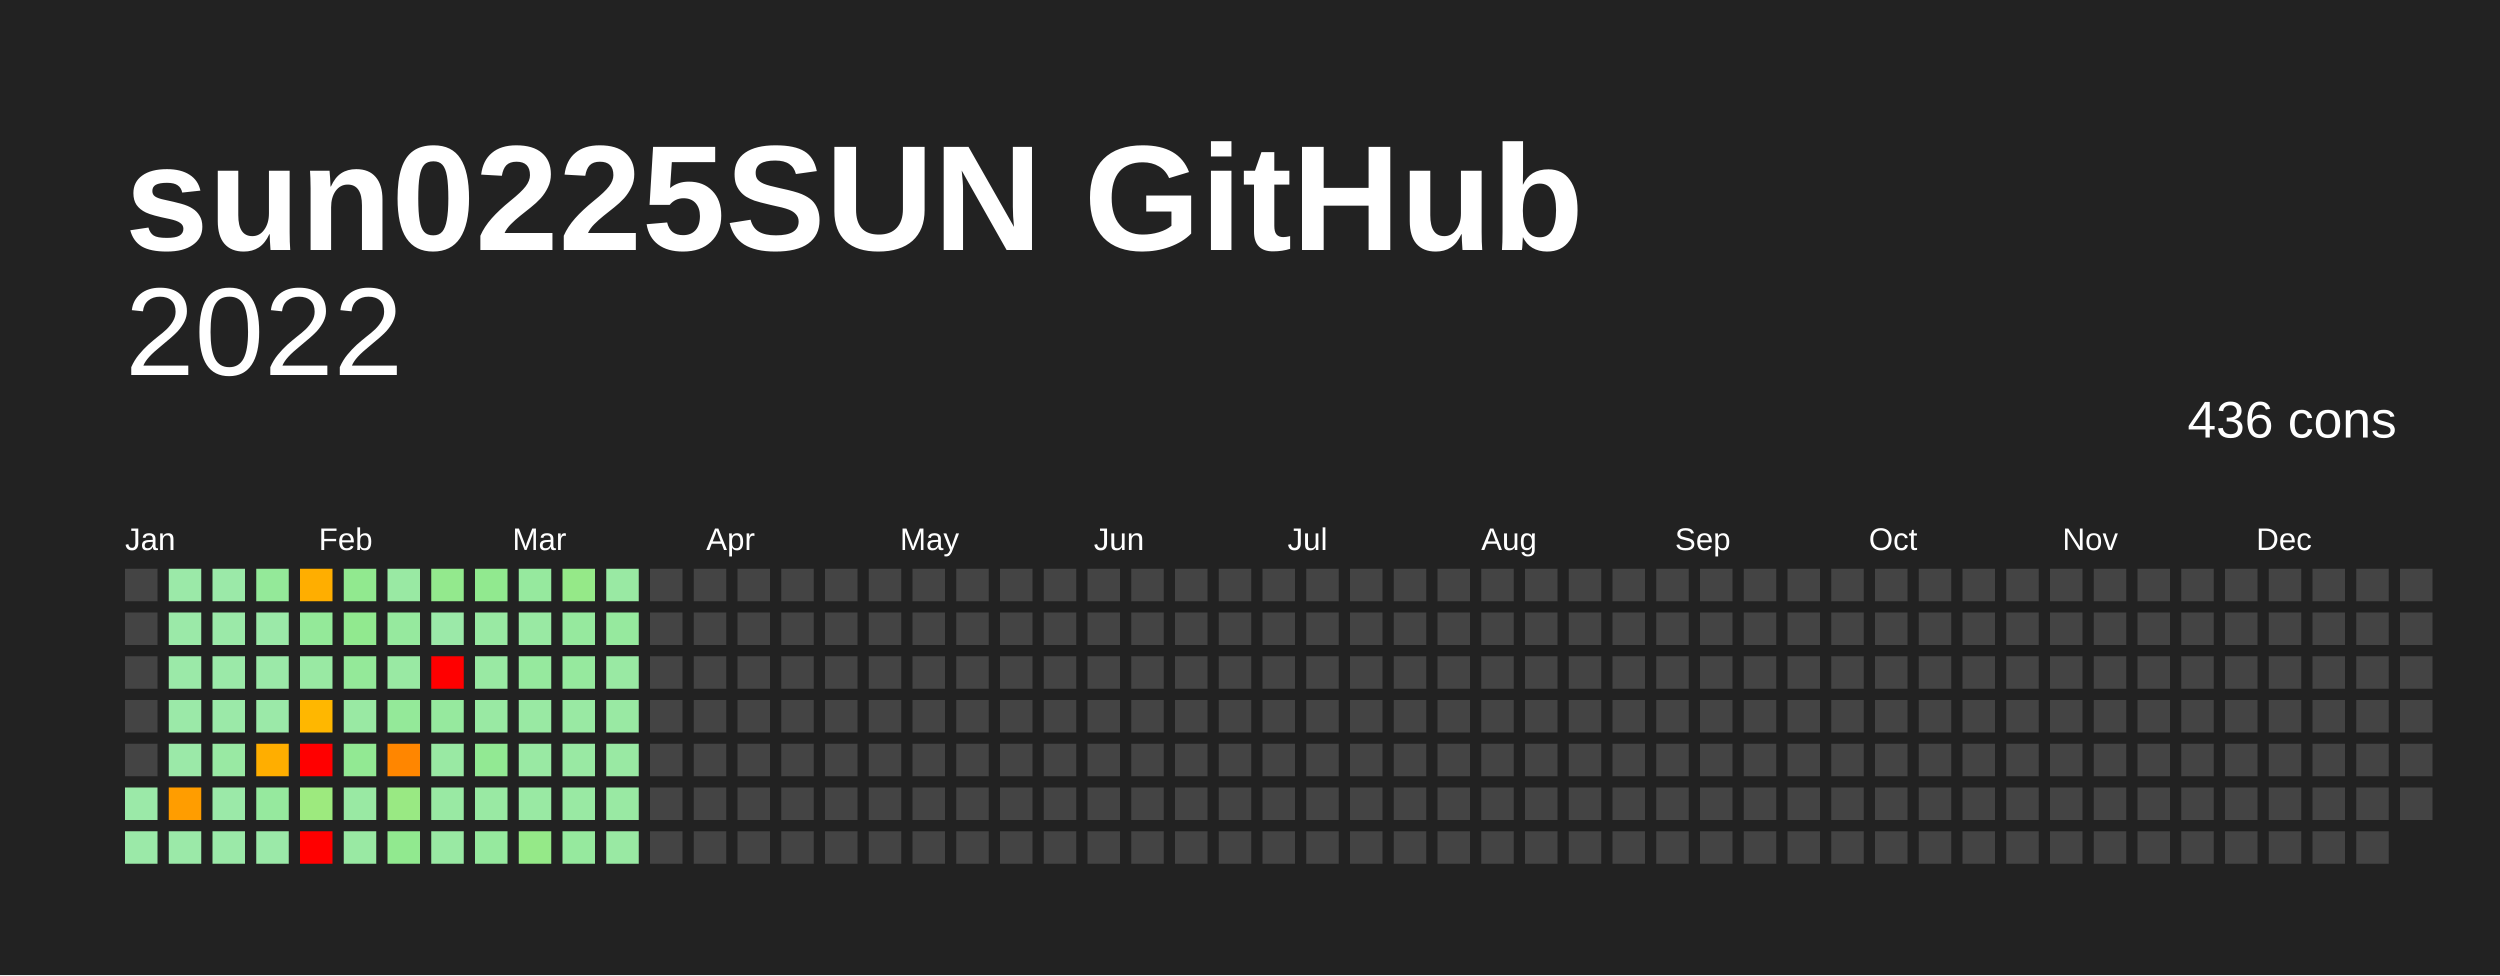
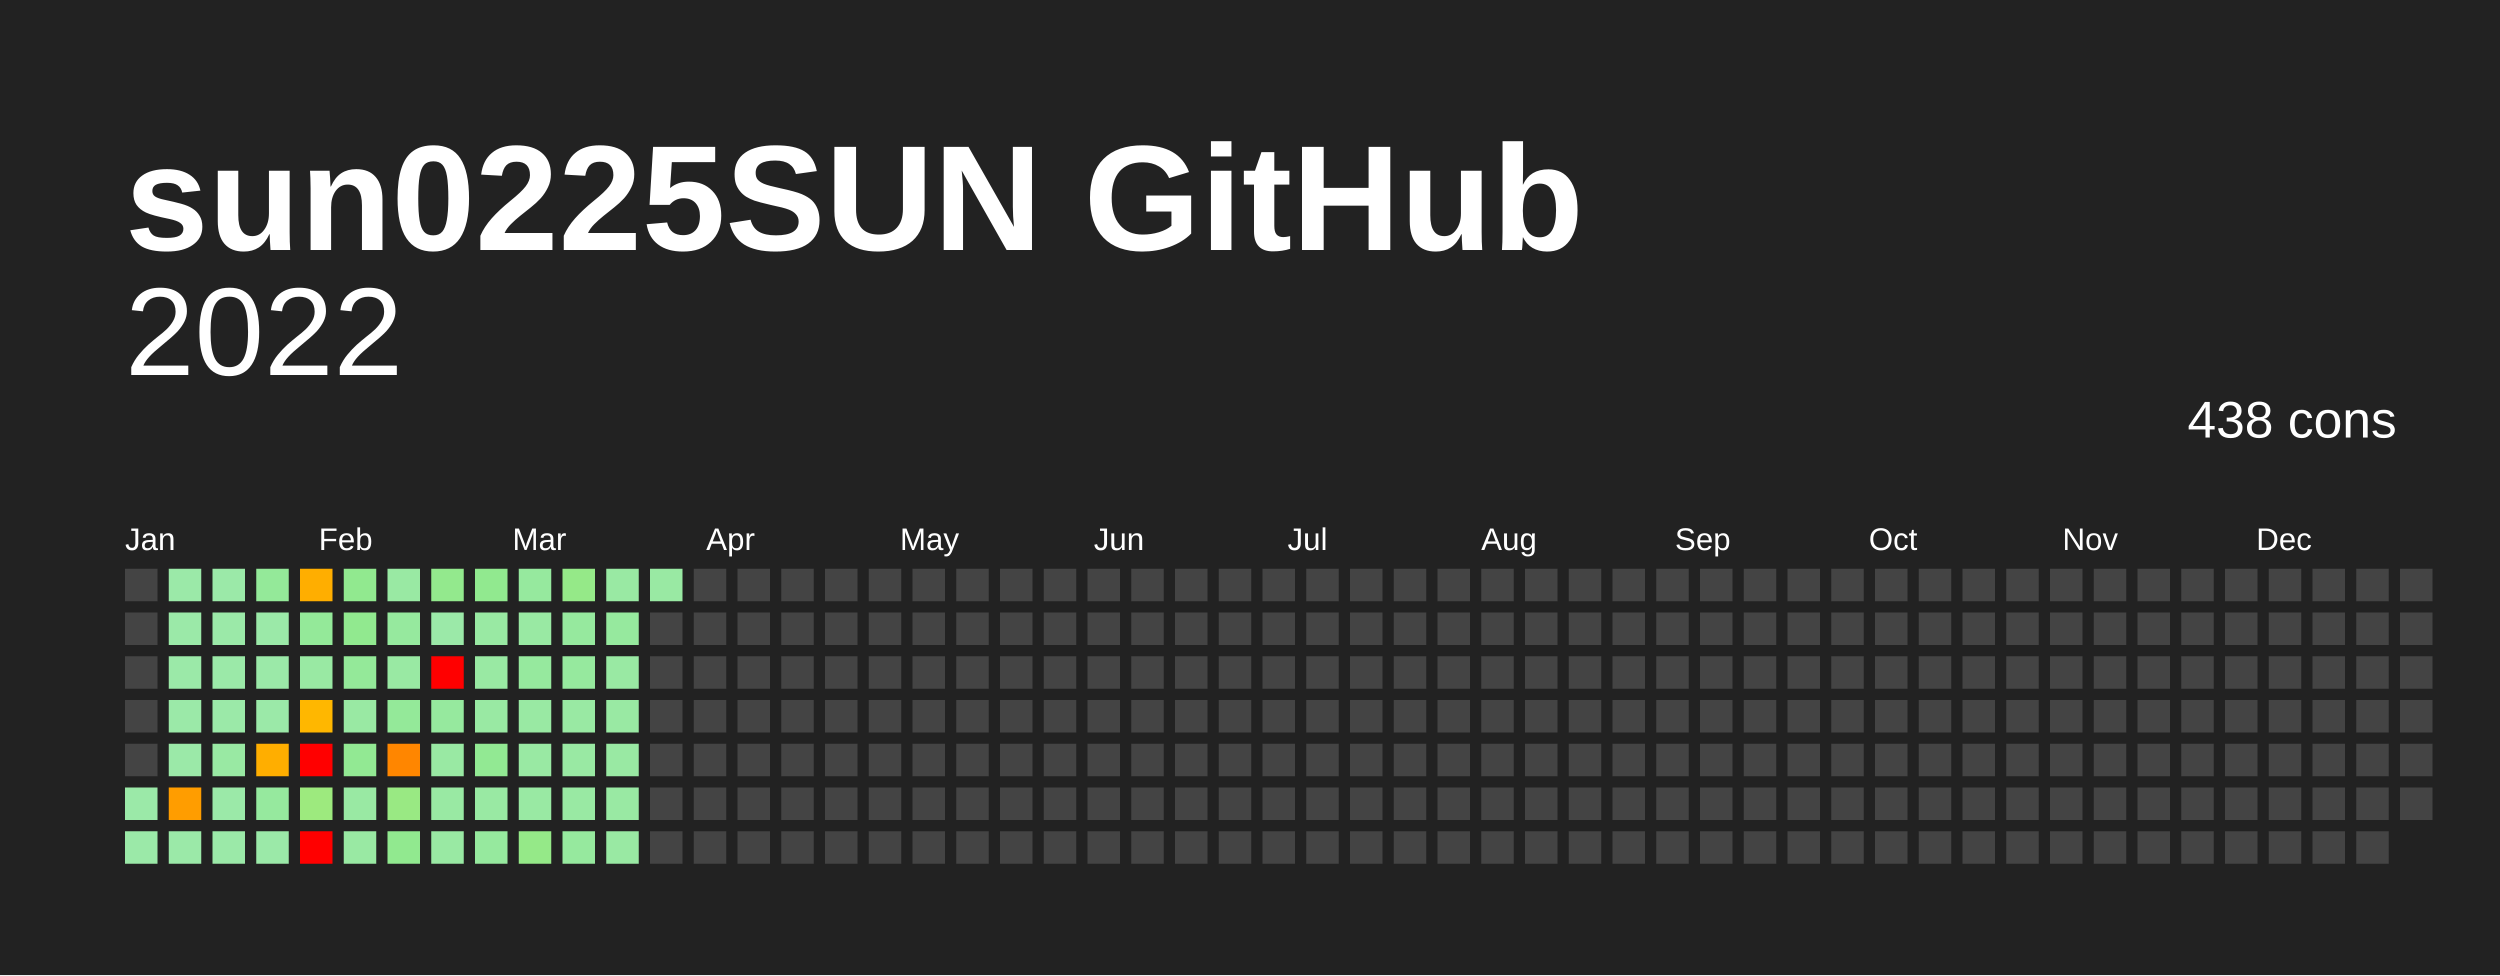
<svg xmlns="http://www.w3.org/2000/svg" baseProfile="full" height="78mm" version="1.1" viewBox="0,0,200,78" width="200mm">
  <defs />
  <rect fill="#222222" height="78" width="200" x="0" y="0" />
  <text fill="#FFFFFF" style="font-size:12px; font-family:Arial; font-weight:bold;" x="10" y="20">sun0225SUN GitHub</text>
  <text alignment-baseline="hanging" fill="#FFFFFF" style="font-size:10.0px; font-family:Arial;" x="10" y="30">2022</text>
-   <text alignment-baseline="hanging" fill="#FFFFFF" style="font-size:4.125px; font-family:Arial;" x="175" y="35">436 cons</text>
+   <text alignment-baseline="hanging" fill="#FFFFFF" style="font-size:4.125px; font-family:Arial;" x="175" y="35">438 cons</text>
  <text fill="#FFFFFF" style="font-size:2.5px; font-family:Arial" x="10.0" y="44">Jan</text>
  <text fill="#FFFFFF" style="font-size:2.5px; font-family:Arial" x="25.5" y="44">Feb</text>
  <text fill="#FFFFFF" style="font-size:2.5px; font-family:Arial" x="41.0" y="44">Mar</text>
  <text fill="#FFFFFF" style="font-size:2.5px; font-family:Arial" x="56.5" y="44">Apr</text>
  <text fill="#FFFFFF" style="font-size:2.5px; font-family:Arial" x="72.0" y="44">May</text>
  <text fill="#FFFFFF" style="font-size:2.5px; font-family:Arial" x="87.5" y="44">Jun</text>
  <text fill="#FFFFFF" style="font-size:2.5px; font-family:Arial" x="103.0" y="44">Jul</text>
  <text fill="#FFFFFF" style="font-size:2.5px; font-family:Arial" x="118.5" y="44">Aug</text>
  <text fill="#FFFFFF" style="font-size:2.5px; font-family:Arial" x="134.0" y="44">Sep</text>
  <text fill="#FFFFFF" style="font-size:2.5px; font-family:Arial" x="149.5" y="44">Oct</text>
  <text fill="#FFFFFF" style="font-size:2.5px; font-family:Arial" x="165.0" y="44">Nov</text>
  <text fill="#FFFFFF" style="font-size:2.5px; font-family:Arial" x="180.5" y="44">Dec</text>
  <rect fill="#444444" height="2.6" width="2.6" x="10.0" y="45.5" />
  <rect fill="#444444" height="2.6" width="2.6" x="10.0" y="49.0" />
  <rect fill="#444444" height="2.6" width="2.6" x="10.0" y="52.5" />
  <rect fill="#444444" height="2.6" width="2.6" x="10.0" y="56.0" />
  <rect fill="#444444" height="2.6" width="2.6" x="10.0" y="59.5" />
  <rect fill="#9be9a8" height="2.6" width="2.6" x="10.0" y="63.0" />
  <rect fill="#9be9a8" height="2.6" width="2.6" x="10.0" y="66.5" />
  <rect fill="#9be9a8" height="2.6" width="2.6" x="13.5" y="45.5" />
  <rect fill="#9be9a8" height="2.6" width="2.6" x="13.5" y="49.0" />
  <rect fill="#9be9a8" height="2.6" width="2.6" x="13.5" y="52.5" />
  <rect fill="#9be9a8" height="2.6" width="2.6" x="13.5" y="56.0" />
  <rect fill="#9be9a8" height="2.6" width="2.6" x="13.5" y="59.5" />
  <rect fill="#ff9d00" height="2.6" width="2.6" x="13.5" y="63.0" />
  <rect fill="#9be9a8" height="2.6" width="2.6" x="13.5" y="66.5" />
  <rect fill="#9be9a8" height="2.6" width="2.6" x="17.0" y="45.5" />
  <rect fill="#9be9a8" height="2.6" width="2.6" x="17.0" y="49.0" />
  <rect fill="#9be9a8" height="2.6" width="2.6" x="17.0" y="52.5" />
  <rect fill="#9be9a8" height="2.6" width="2.6" x="17.0" y="56.0" />
  <rect fill="#99e9a3" height="2.6" width="2.6" x="17.0" y="59.5" />
  <rect fill="#9be9a8" height="2.6" width="2.6" x="17.0" y="63.0" />
  <rect fill="#9be9a8" height="2.6" width="2.6" x="17.0" y="66.5" />
  <rect fill="#94e999" height="2.6" width="2.6" x="20.5" y="45.5" />
  <rect fill="#9be9a8" height="2.6" width="2.6" x="20.5" y="49.0" />
  <rect fill="#9be9a8" height="2.6" width="2.6" x="20.5" y="52.5" />
  <rect fill="#9be9a8" height="2.6" width="2.6" x="20.5" y="56.0" />
  <rect fill="#ffae00" height="2.6" width="2.6" x="20.5" y="59.5" />
  <rect fill="#96e99e" height="2.6" width="2.6" x="20.5" y="63.0" />
  <rect fill="#9be9a8" height="2.6" width="2.6" x="20.5" y="66.5" />
  <rect fill="#ffae00" height="2.6" width="2.6" x="24.0" y="45.5" />
  <rect fill="#94e999" height="2.6" width="2.6" x="24.0" y="49.0" />
  <rect fill="#99e9a3" height="2.6" width="2.6" x="24.0" y="52.5" />
  <rect fill="#ffb700" height="2.6" width="2.6" x="24.0" y="56.0" />
  <rect fill="red" height="2.6" width="2.6" x="24.0" y="59.5" />
  <rect fill="#9dea7e" height="2.6" width="2.6" x="24.0" y="63.0" />
  <rect fill="red" height="2.6" width="2.6" x="24.0" y="66.5" />
  <rect fill="#91e98f" height="2.6" width="2.6" x="27.5" y="45.5" />
  <rect fill="#91e98f" height="2.6" width="2.6" x="27.5" y="49.0" />
  <rect fill="#94e999" height="2.6" width="2.6" x="27.5" y="52.5" />
  <rect fill="#99e9a3" height="2.6" width="2.6" x="27.5" y="56.0" />
  <rect fill="#92e993" height="2.6" width="2.6" x="27.5" y="59.5" />
  <rect fill="#99e9a3" height="2.6" width="2.6" x="27.5" y="63.0" />
  <rect fill="#99e9a3" height="2.6" width="2.6" x="27.5" y="66.5" />
  <rect fill="#99e9a3" height="2.6" width="2.6" x="31.0" y="45.5" />
  <rect fill="#96e99e" height="2.6" width="2.6" x="31.0" y="49.0" />
  <rect fill="#99e9a3" height="2.6" width="2.6" x="31.0" y="52.5" />
  <rect fill="#94e999" height="2.6" width="2.6" x="31.0" y="56.0" />
  <rect fill="#ff8600" height="2.6" width="2.6" x="31.0" y="59.5" />
  <rect fill="#99e983" height="2.6" width="2.6" x="31.0" y="63.0" />
  <rect fill="#91e98f" height="2.6" width="2.6" x="31.0" y="66.5" />
  <rect fill="#93e98d" height="2.6" width="2.6" x="34.5" y="45.5" />
  <rect fill="#9be9a8" height="2.6" width="2.6" x="34.5" y="49.0" />
  <rect fill="red" height="2.6" width="2.6" x="34.5" y="52.5" />
  <rect fill="#96e99e" height="2.6" width="2.6" x="34.5" y="56.0" />
  <rect fill="#99e9a3" height="2.6" width="2.6" x="34.5" y="59.5" />
  <rect fill="#99e9a3" height="2.6" width="2.6" x="34.5" y="63.0" />
  <rect fill="#99e9a3" height="2.6" width="2.6" x="34.5" y="66.5" />
  <rect fill="#91e98f" height="2.6" width="2.6" x="38.0" y="45.5" />
  <rect fill="#99e9a3" height="2.6" width="2.6" x="38.0" y="49.0" />
  <rect fill="#99e9a3" height="2.6" width="2.6" x="38.0" y="52.5" />
  <rect fill="#99e9a3" height="2.6" width="2.6" x="38.0" y="56.0" />
  <rect fill="#92e993" height="2.6" width="2.6" x="38.0" y="59.5" />
  <rect fill="#99e9a3" height="2.6" width="2.6" x="38.0" y="63.0" />
  <rect fill="#96e99e" height="2.6" width="2.6" x="38.0" y="66.5" />
  <rect fill="#96e99e" height="2.6" width="2.6" x="41.5" y="45.5" />
  <rect fill="#99e9a3" height="2.6" width="2.6" x="41.5" y="49.0" />
  <rect fill="#96e99e" height="2.6" width="2.6" x="41.5" y="52.5" />
  <rect fill="#99e9a3" height="2.6" width="2.6" x="41.5" y="56.0" />
  <rect fill="#99e9a3" height="2.6" width="2.6" x="41.5" y="59.5" />
  <rect fill="#99e9a3" height="2.6" width="2.6" x="41.5" y="63.0" />
  <rect fill="#95e988" height="2.6" width="2.6" x="41.5" y="66.5" />
  <rect fill="#95e988" height="2.6" width="2.6" x="45.0" y="45.5" />
  <rect fill="#96e99e" height="2.6" width="2.6" x="45.0" y="49.0" />
  <rect fill="#96e99e" height="2.6" width="2.6" x="45.0" y="52.5" />
  <rect fill="#99e9a3" height="2.6" width="2.6" x="45.0" y="56.0" />
  <rect fill="#99e9a3" height="2.6" width="2.6" x="45.0" y="59.5" />
  <rect fill="#99e9a3" height="2.6" width="2.6" x="45.0" y="63.0" />
  <rect fill="#96e99e" height="2.6" width="2.6" x="45.0" y="66.5" />
  <rect fill="#99e9a3" height="2.6" width="2.6" x="48.5" y="45.5" />
  <rect fill="#96e99e" height="2.6" width="2.6" x="48.5" y="49.0" />
  <rect fill="#99e9a3" height="2.6" width="2.6" x="48.5" y="52.5" />
  <rect fill="#99e9a3" height="2.6" width="2.6" x="48.5" y="56.0" />
  <rect fill="#99e9a3" height="2.6" width="2.6" x="48.5" y="59.5" />
  <rect fill="#99e9a3" height="2.6" width="2.6" x="48.5" y="63.0" />
  <rect fill="#99e9a3" height="2.6" width="2.6" x="48.5" y="66.5" />
-   <rect fill="#444444" height="2.6" width="2.6" x="52.0" y="45.5" />
+   <rect fill="#99e9a3" height="2.6" width="2.6" x="52.0" y="45.5" />
  <rect fill="#444444" height="2.6" width="2.6" x="52.0" y="49.0" />
  <rect fill="#444444" height="2.6" width="2.6" x="52.0" y="52.5" />
  <rect fill="#444444" height="2.6" width="2.6" x="52.0" y="56.0" />
  <rect fill="#444444" height="2.6" width="2.6" x="52.0" y="59.5" />
  <rect fill="#444444" height="2.6" width="2.6" x="52.0" y="63.0" />
  <rect fill="#444444" height="2.6" width="2.6" x="52.0" y="66.5" />
  <rect fill="#444444" height="2.6" width="2.6" x="55.5" y="45.5" />
  <rect fill="#444444" height="2.6" width="2.6" x="55.5" y="49.0" />
  <rect fill="#444444" height="2.6" width="2.6" x="55.5" y="52.5" />
  <rect fill="#444444" height="2.6" width="2.6" x="55.5" y="56.0" />
  <rect fill="#444444" height="2.6" width="2.6" x="55.5" y="59.5" />
  <rect fill="#444444" height="2.6" width="2.6" x="55.5" y="63.0" />
  <rect fill="#444444" height="2.6" width="2.6" x="55.5" y="66.5" />
  <rect fill="#444444" height="2.6" width="2.6" x="59.0" y="45.5" />
  <rect fill="#444444" height="2.6" width="2.6" x="59.0" y="49.0" />
  <rect fill="#444444" height="2.6" width="2.6" x="59.0" y="52.5" />
  <rect fill="#444444" height="2.6" width="2.6" x="59.0" y="56.0" />
  <rect fill="#444444" height="2.6" width="2.6" x="59.0" y="59.5" />
  <rect fill="#444444" height="2.6" width="2.6" x="59.0" y="63.0" />
  <rect fill="#444444" height="2.6" width="2.6" x="59.0" y="66.5" />
  <rect fill="#444444" height="2.6" width="2.6" x="62.5" y="45.5" />
  <rect fill="#444444" height="2.6" width="2.6" x="62.5" y="49.0" />
  <rect fill="#444444" height="2.6" width="2.6" x="62.5" y="52.5" />
  <rect fill="#444444" height="2.6" width="2.6" x="62.5" y="56.0" />
  <rect fill="#444444" height="2.6" width="2.6" x="62.5" y="59.5" />
  <rect fill="#444444" height="2.6" width="2.6" x="62.5" y="63.0" />
  <rect fill="#444444" height="2.6" width="2.6" x="62.5" y="66.5" />
  <rect fill="#444444" height="2.6" width="2.6" x="66.0" y="45.5" />
  <rect fill="#444444" height="2.6" width="2.6" x="66.0" y="49.0" />
  <rect fill="#444444" height="2.6" width="2.6" x="66.0" y="52.5" />
  <rect fill="#444444" height="2.6" width="2.6" x="66.0" y="56.0" />
  <rect fill="#444444" height="2.6" width="2.6" x="66.0" y="59.5" />
  <rect fill="#444444" height="2.6" width="2.6" x="66.0" y="63.0" />
  <rect fill="#444444" height="2.6" width="2.6" x="66.0" y="66.5" />
  <rect fill="#444444" height="2.6" width="2.6" x="69.5" y="45.5" />
  <rect fill="#444444" height="2.6" width="2.6" x="69.5" y="49.0" />
  <rect fill="#444444" height="2.6" width="2.6" x="69.5" y="52.5" />
  <rect fill="#444444" height="2.6" width="2.6" x="69.5" y="56.0" />
  <rect fill="#444444" height="2.6" width="2.6" x="69.5" y="59.5" />
  <rect fill="#444444" height="2.6" width="2.6" x="69.5" y="63.0" />
  <rect fill="#444444" height="2.6" width="2.6" x="69.5" y="66.5" />
  <rect fill="#444444" height="2.6" width="2.6" x="73.0" y="45.5" />
  <rect fill="#444444" height="2.6" width="2.6" x="73.0" y="49.0" />
  <rect fill="#444444" height="2.6" width="2.6" x="73.0" y="52.5" />
  <rect fill="#444444" height="2.6" width="2.6" x="73.0" y="56.0" />
  <rect fill="#444444" height="2.6" width="2.6" x="73.0" y="59.5" />
  <rect fill="#444444" height="2.6" width="2.6" x="73.0" y="63.0" />
  <rect fill="#444444" height="2.6" width="2.6" x="73.0" y="66.5" />
  <rect fill="#444444" height="2.6" width="2.6" x="76.5" y="45.5" />
  <rect fill="#444444" height="2.6" width="2.6" x="76.5" y="49.0" />
  <rect fill="#444444" height="2.6" width="2.6" x="76.5" y="52.5" />
  <rect fill="#444444" height="2.6" width="2.6" x="76.5" y="56.0" />
  <rect fill="#444444" height="2.6" width="2.6" x="76.5" y="59.5" />
  <rect fill="#444444" height="2.6" width="2.6" x="76.5" y="63.0" />
  <rect fill="#444444" height="2.6" width="2.6" x="76.5" y="66.5" />
  <rect fill="#444444" height="2.6" width="2.6" x="80.0" y="45.5" />
  <rect fill="#444444" height="2.6" width="2.6" x="80.0" y="49.0" />
  <rect fill="#444444" height="2.6" width="2.6" x="80.0" y="52.5" />
  <rect fill="#444444" height="2.6" width="2.6" x="80.0" y="56.0" />
  <rect fill="#444444" height="2.6" width="2.6" x="80.0" y="59.5" />
  <rect fill="#444444" height="2.6" width="2.6" x="80.0" y="63.0" />
  <rect fill="#444444" height="2.6" width="2.6" x="80.0" y="66.5" />
  <rect fill="#444444" height="2.6" width="2.6" x="83.5" y="45.5" />
  <rect fill="#444444" height="2.6" width="2.6" x="83.5" y="49.0" />
  <rect fill="#444444" height="2.6" width="2.6" x="83.5" y="52.5" />
  <rect fill="#444444" height="2.6" width="2.6" x="83.5" y="56.0" />
  <rect fill="#444444" height="2.6" width="2.6" x="83.5" y="59.5" />
  <rect fill="#444444" height="2.6" width="2.6" x="83.5" y="63.0" />
  <rect fill="#444444" height="2.6" width="2.6" x="83.5" y="66.5" />
  <rect fill="#444444" height="2.6" width="2.6" x="87.0" y="45.5" />
  <rect fill="#444444" height="2.6" width="2.6" x="87.0" y="49.0" />
  <rect fill="#444444" height="2.6" width="2.6" x="87.0" y="52.5" />
  <rect fill="#444444" height="2.6" width="2.6" x="87.0" y="56.0" />
  <rect fill="#444444" height="2.6" width="2.6" x="87.0" y="59.5" />
  <rect fill="#444444" height="2.6" width="2.6" x="87.0" y="63.0" />
  <rect fill="#444444" height="2.6" width="2.6" x="87.0" y="66.5" />
  <rect fill="#444444" height="2.6" width="2.6" x="90.5" y="45.5" />
  <rect fill="#444444" height="2.6" width="2.6" x="90.5" y="49.0" />
  <rect fill="#444444" height="2.6" width="2.6" x="90.5" y="52.5" />
  <rect fill="#444444" height="2.6" width="2.6" x="90.5" y="56.0" />
  <rect fill="#444444" height="2.6" width="2.6" x="90.5" y="59.5" />
  <rect fill="#444444" height="2.6" width="2.6" x="90.5" y="63.0" />
  <rect fill="#444444" height="2.6" width="2.6" x="90.5" y="66.5" />
  <rect fill="#444444" height="2.6" width="2.6" x="94.0" y="45.5" />
  <rect fill="#444444" height="2.6" width="2.6" x="94.0" y="49.0" />
  <rect fill="#444444" height="2.6" width="2.6" x="94.0" y="52.5" />
  <rect fill="#444444" height="2.6" width="2.6" x="94.0" y="56.0" />
  <rect fill="#444444" height="2.6" width="2.6" x="94.0" y="59.5" />
  <rect fill="#444444" height="2.6" width="2.6" x="94.0" y="63.0" />
  <rect fill="#444444" height="2.6" width="2.6" x="94.0" y="66.5" />
  <rect fill="#444444" height="2.6" width="2.6" x="97.5" y="45.5" />
  <rect fill="#444444" height="2.6" width="2.6" x="97.5" y="49.0" />
  <rect fill="#444444" height="2.6" width="2.6" x="97.5" y="52.5" />
  <rect fill="#444444" height="2.6" width="2.6" x="97.5" y="56.0" />
  <rect fill="#444444" height="2.6" width="2.6" x="97.5" y="59.5" />
  <rect fill="#444444" height="2.6" width="2.6" x="97.5" y="63.0" />
  <rect fill="#444444" height="2.6" width="2.6" x="97.5" y="66.5" />
  <rect fill="#444444" height="2.6" width="2.6" x="101.0" y="45.5" />
  <rect fill="#444444" height="2.6" width="2.6" x="101.0" y="49.0" />
  <rect fill="#444444" height="2.6" width="2.6" x="101.0" y="52.5" />
  <rect fill="#444444" height="2.6" width="2.6" x="101.0" y="56.0" />
  <rect fill="#444444" height="2.6" width="2.6" x="101.0" y="59.5" />
  <rect fill="#444444" height="2.6" width="2.6" x="101.0" y="63.0" />
  <rect fill="#444444" height="2.6" width="2.6" x="101.0" y="66.5" />
  <rect fill="#444444" height="2.6" width="2.6" x="104.5" y="45.5" />
  <rect fill="#444444" height="2.6" width="2.6" x="104.5" y="49.0" />
  <rect fill="#444444" height="2.6" width="2.6" x="104.5" y="52.5" />
  <rect fill="#444444" height="2.6" width="2.6" x="104.5" y="56.0" />
  <rect fill="#444444" height="2.6" width="2.6" x="104.5" y="59.5" />
  <rect fill="#444444" height="2.6" width="2.6" x="104.5" y="63.0" />
  <rect fill="#444444" height="2.6" width="2.6" x="104.5" y="66.5" />
  <rect fill="#444444" height="2.6" width="2.6" x="108.0" y="45.5" />
  <rect fill="#444444" height="2.6" width="2.6" x="108.0" y="49.0" />
  <rect fill="#444444" height="2.6" width="2.6" x="108.0" y="52.5" />
  <rect fill="#444444" height="2.6" width="2.6" x="108.0" y="56.0" />
  <rect fill="#444444" height="2.6" width="2.6" x="108.0" y="59.5" />
  <rect fill="#444444" height="2.6" width="2.6" x="108.0" y="63.0" />
  <rect fill="#444444" height="2.6" width="2.6" x="108.0" y="66.5" />
  <rect fill="#444444" height="2.6" width="2.6" x="111.5" y="45.5" />
  <rect fill="#444444" height="2.6" width="2.6" x="111.5" y="49.0" />
  <rect fill="#444444" height="2.6" width="2.6" x="111.5" y="52.5" />
  <rect fill="#444444" height="2.6" width="2.6" x="111.5" y="56.0" />
  <rect fill="#444444" height="2.6" width="2.6" x="111.5" y="59.5" />
  <rect fill="#444444" height="2.6" width="2.6" x="111.5" y="63.0" />
  <rect fill="#444444" height="2.6" width="2.6" x="111.5" y="66.5" />
  <rect fill="#444444" height="2.6" width="2.6" x="115.0" y="45.5" />
  <rect fill="#444444" height="2.6" width="2.6" x="115.0" y="49.0" />
  <rect fill="#444444" height="2.6" width="2.6" x="115.0" y="52.5" />
  <rect fill="#444444" height="2.6" width="2.6" x="115.0" y="56.0" />
  <rect fill="#444444" height="2.6" width="2.6" x="115.0" y="59.5" />
  <rect fill="#444444" height="2.6" width="2.6" x="115.0" y="63.0" />
  <rect fill="#444444" height="2.6" width="2.6" x="115.0" y="66.5" />
  <rect fill="#444444" height="2.6" width="2.6" x="118.5" y="45.5" />
  <rect fill="#444444" height="2.6" width="2.6" x="118.5" y="49.0" />
  <rect fill="#444444" height="2.6" width="2.6" x="118.5" y="52.5" />
  <rect fill="#444444" height="2.6" width="2.6" x="118.5" y="56.0" />
  <rect fill="#444444" height="2.6" width="2.6" x="118.5" y="59.5" />
  <rect fill="#444444" height="2.6" width="2.6" x="118.5" y="63.0" />
  <rect fill="#444444" height="2.6" width="2.6" x="118.5" y="66.5" />
  <rect fill="#444444" height="2.6" width="2.6" x="122.0" y="45.5" />
  <rect fill="#444444" height="2.6" width="2.6" x="122.0" y="49.0" />
  <rect fill="#444444" height="2.6" width="2.6" x="122.0" y="52.5" />
  <rect fill="#444444" height="2.6" width="2.6" x="122.0" y="56.0" />
  <rect fill="#444444" height="2.6" width="2.6" x="122.0" y="59.5" />
  <rect fill="#444444" height="2.6" width="2.6" x="122.0" y="63.0" />
  <rect fill="#444444" height="2.6" width="2.6" x="122.0" y="66.5" />
  <rect fill="#444444" height="2.6" width="2.6" x="125.5" y="45.5" />
  <rect fill="#444444" height="2.6" width="2.6" x="125.5" y="49.0" />
  <rect fill="#444444" height="2.6" width="2.6" x="125.5" y="52.5" />
  <rect fill="#444444" height="2.6" width="2.6" x="125.5" y="56.0" />
  <rect fill="#444444" height="2.6" width="2.6" x="125.5" y="59.5" />
  <rect fill="#444444" height="2.6" width="2.6" x="125.5" y="63.0" />
  <rect fill="#444444" height="2.6" width="2.6" x="125.5" y="66.5" />
  <rect fill="#444444" height="2.6" width="2.6" x="129.0" y="45.5" />
  <rect fill="#444444" height="2.6" width="2.6" x="129.0" y="49.0" />
  <rect fill="#444444" height="2.6" width="2.6" x="129.0" y="52.5" />
  <rect fill="#444444" height="2.6" width="2.6" x="129.0" y="56.0" />
  <rect fill="#444444" height="2.6" width="2.6" x="129.0" y="59.5" />
  <rect fill="#444444" height="2.6" width="2.6" x="129.0" y="63.0" />
  <rect fill="#444444" height="2.6" width="2.6" x="129.0" y="66.5" />
  <rect fill="#444444" height="2.6" width="2.6" x="132.5" y="45.5" />
  <rect fill="#444444" height="2.6" width="2.6" x="132.5" y="49.0" />
  <rect fill="#444444" height="2.6" width="2.6" x="132.5" y="52.5" />
  <rect fill="#444444" height="2.6" width="2.6" x="132.5" y="56.0" />
  <rect fill="#444444" height="2.6" width="2.6" x="132.5" y="59.5" />
  <rect fill="#444444" height="2.6" width="2.6" x="132.5" y="63.0" />
  <rect fill="#444444" height="2.6" width="2.6" x="132.5" y="66.5" />
  <rect fill="#444444" height="2.6" width="2.6" x="136.0" y="45.5" />
  <rect fill="#444444" height="2.6" width="2.6" x="136.0" y="49.0" />
  <rect fill="#444444" height="2.6" width="2.6" x="136.0" y="52.5" />
  <rect fill="#444444" height="2.6" width="2.6" x="136.0" y="56.0" />
  <rect fill="#444444" height="2.6" width="2.6" x="136.0" y="59.5" />
  <rect fill="#444444" height="2.6" width="2.6" x="136.0" y="63.0" />
  <rect fill="#444444" height="2.6" width="2.6" x="136.0" y="66.5" />
  <rect fill="#444444" height="2.6" width="2.6" x="139.5" y="45.5" />
  <rect fill="#444444" height="2.6" width="2.6" x="139.5" y="49.0" />
  <rect fill="#444444" height="2.6" width="2.6" x="139.5" y="52.5" />
  <rect fill="#444444" height="2.6" width="2.6" x="139.5" y="56.0" />
  <rect fill="#444444" height="2.6" width="2.6" x="139.5" y="59.5" />
  <rect fill="#444444" height="2.6" width="2.6" x="139.5" y="63.0" />
  <rect fill="#444444" height="2.6" width="2.6" x="139.5" y="66.5" />
  <rect fill="#444444" height="2.6" width="2.6" x="143.0" y="45.5" />
  <rect fill="#444444" height="2.6" width="2.6" x="143.0" y="49.0" />
  <rect fill="#444444" height="2.6" width="2.6" x="143.0" y="52.5" />
  <rect fill="#444444" height="2.6" width="2.6" x="143.0" y="56.0" />
  <rect fill="#444444" height="2.6" width="2.6" x="143.0" y="59.5" />
  <rect fill="#444444" height="2.6" width="2.6" x="143.0" y="63.0" />
  <rect fill="#444444" height="2.6" width="2.6" x="143.0" y="66.5" />
  <rect fill="#444444" height="2.6" width="2.6" x="146.5" y="45.5" />
  <rect fill="#444444" height="2.6" width="2.6" x="146.5" y="49.0" />
  <rect fill="#444444" height="2.6" width="2.6" x="146.5" y="52.5" />
  <rect fill="#444444" height="2.6" width="2.6" x="146.5" y="56.0" />
  <rect fill="#444444" height="2.6" width="2.6" x="146.5" y="59.5" />
  <rect fill="#444444" height="2.6" width="2.6" x="146.5" y="63.0" />
  <rect fill="#444444" height="2.6" width="2.6" x="146.5" y="66.5" />
  <rect fill="#444444" height="2.6" width="2.6" x="150.0" y="45.5" />
  <rect fill="#444444" height="2.6" width="2.6" x="150.0" y="49.0" />
  <rect fill="#444444" height="2.6" width="2.6" x="150.0" y="52.5" />
  <rect fill="#444444" height="2.6" width="2.6" x="150.0" y="56.0" />
  <rect fill="#444444" height="2.6" width="2.6" x="150.0" y="59.5" />
  <rect fill="#444444" height="2.6" width="2.6" x="150.0" y="63.0" />
  <rect fill="#444444" height="2.6" width="2.6" x="150.0" y="66.5" />
  <rect fill="#444444" height="2.6" width="2.6" x="153.5" y="45.5" />
  <rect fill="#444444" height="2.6" width="2.6" x="153.5" y="49.0" />
  <rect fill="#444444" height="2.6" width="2.6" x="153.5" y="52.5" />
  <rect fill="#444444" height="2.6" width="2.6" x="153.5" y="56.0" />
  <rect fill="#444444" height="2.6" width="2.6" x="153.5" y="59.5" />
  <rect fill="#444444" height="2.6" width="2.6" x="153.5" y="63.0" />
  <rect fill="#444444" height="2.6" width="2.6" x="153.5" y="66.5" />
  <rect fill="#444444" height="2.6" width="2.6" x="157.0" y="45.5" />
  <rect fill="#444444" height="2.6" width="2.6" x="157.0" y="49.0" />
  <rect fill="#444444" height="2.6" width="2.6" x="157.0" y="52.5" />
  <rect fill="#444444" height="2.6" width="2.6" x="157.0" y="56.0" />
  <rect fill="#444444" height="2.6" width="2.6" x="157.0" y="59.5" />
  <rect fill="#444444" height="2.6" width="2.6" x="157.0" y="63.0" />
  <rect fill="#444444" height="2.6" width="2.6" x="157.0" y="66.5" />
  <rect fill="#444444" height="2.6" width="2.6" x="160.5" y="45.5" />
  <rect fill="#444444" height="2.6" width="2.6" x="160.5" y="49.0" />
  <rect fill="#444444" height="2.6" width="2.6" x="160.5" y="52.5" />
  <rect fill="#444444" height="2.6" width="2.6" x="160.5" y="56.0" />
  <rect fill="#444444" height="2.6" width="2.6" x="160.5" y="59.5" />
  <rect fill="#444444" height="2.6" width="2.6" x="160.5" y="63.0" />
  <rect fill="#444444" height="2.6" width="2.6" x="160.5" y="66.5" />
  <rect fill="#444444" height="2.6" width="2.6" x="164.0" y="45.5" />
  <rect fill="#444444" height="2.6" width="2.6" x="164.0" y="49.0" />
  <rect fill="#444444" height="2.6" width="2.6" x="164.0" y="52.5" />
  <rect fill="#444444" height="2.6" width="2.6" x="164.0" y="56.0" />
  <rect fill="#444444" height="2.6" width="2.6" x="164.0" y="59.5" />
  <rect fill="#444444" height="2.6" width="2.6" x="164.0" y="63.0" />
  <rect fill="#444444" height="2.6" width="2.6" x="164.0" y="66.5" />
  <rect fill="#444444" height="2.6" width="2.6" x="167.5" y="45.5" />
  <rect fill="#444444" height="2.6" width="2.6" x="167.5" y="49.0" />
  <rect fill="#444444" height="2.6" width="2.6" x="167.5" y="52.5" />
  <rect fill="#444444" height="2.6" width="2.6" x="167.5" y="56.0" />
  <rect fill="#444444" height="2.6" width="2.6" x="167.5" y="59.5" />
  <rect fill="#444444" height="2.6" width="2.6" x="167.5" y="63.0" />
  <rect fill="#444444" height="2.6" width="2.6" x="167.5" y="66.5" />
  <rect fill="#444444" height="2.6" width="2.6" x="171.0" y="45.5" />
  <rect fill="#444444" height="2.6" width="2.6" x="171.0" y="49.0" />
  <rect fill="#444444" height="2.6" width="2.6" x="171.0" y="52.5" />
  <rect fill="#444444" height="2.6" width="2.6" x="171.0" y="56.0" />
  <rect fill="#444444" height="2.6" width="2.6" x="171.0" y="59.5" />
  <rect fill="#444444" height="2.6" width="2.6" x="171.0" y="63.0" />
  <rect fill="#444444" height="2.6" width="2.6" x="171.0" y="66.5" />
  <rect fill="#444444" height="2.6" width="2.6" x="174.5" y="45.5" />
  <rect fill="#444444" height="2.6" width="2.6" x="174.5" y="49.0" />
  <rect fill="#444444" height="2.6" width="2.6" x="174.5" y="52.5" />
  <rect fill="#444444" height="2.6" width="2.6" x="174.5" y="56.0" />
  <rect fill="#444444" height="2.6" width="2.6" x="174.5" y="59.5" />
  <rect fill="#444444" height="2.6" width="2.6" x="174.5" y="63.0" />
  <rect fill="#444444" height="2.6" width="2.6" x="174.5" y="66.5" />
  <rect fill="#444444" height="2.6" width="2.6" x="178.0" y="45.5" />
  <rect fill="#444444" height="2.6" width="2.6" x="178.0" y="49.0" />
  <rect fill="#444444" height="2.6" width="2.6" x="178.0" y="52.5" />
  <rect fill="#444444" height="2.6" width="2.6" x="178.0" y="56.0" />
  <rect fill="#444444" height="2.6" width="2.6" x="178.0" y="59.5" />
  <rect fill="#444444" height="2.6" width="2.6" x="178.0" y="63.0" />
  <rect fill="#444444" height="2.6" width="2.6" x="178.0" y="66.5" />
  <rect fill="#444444" height="2.6" width="2.6" x="181.5" y="45.5" />
  <rect fill="#444444" height="2.6" width="2.6" x="181.5" y="49.0" />
  <rect fill="#444444" height="2.6" width="2.6" x="181.5" y="52.5" />
  <rect fill="#444444" height="2.6" width="2.6" x="181.5" y="56.0" />
  <rect fill="#444444" height="2.6" width="2.6" x="181.5" y="59.5" />
  <rect fill="#444444" height="2.6" width="2.6" x="181.5" y="63.0" />
  <rect fill="#444444" height="2.6" width="2.6" x="181.5" y="66.5" />
  <rect fill="#444444" height="2.6" width="2.6" x="185.0" y="45.5" />
  <rect fill="#444444" height="2.6" width="2.6" x="185.0" y="49.0" />
  <rect fill="#444444" height="2.6" width="2.6" x="185.0" y="52.5" />
  <rect fill="#444444" height="2.6" width="2.6" x="185.0" y="56.0" />
  <rect fill="#444444" height="2.6" width="2.6" x="185.0" y="59.5" />
  <rect fill="#444444" height="2.6" width="2.6" x="185.0" y="63.0" />
  <rect fill="#444444" height="2.6" width="2.6" x="185.0" y="66.5" />
  <rect fill="#444444" height="2.6" width="2.6" x="188.5" y="45.5" />
  <rect fill="#444444" height="2.6" width="2.6" x="188.5" y="49.0" />
  <rect fill="#444444" height="2.6" width="2.6" x="188.5" y="52.5" />
  <rect fill="#444444" height="2.6" width="2.6" x="188.5" y="56.0" />
  <rect fill="#444444" height="2.6" width="2.6" x="188.5" y="59.5" />
  <rect fill="#444444" height="2.6" width="2.6" x="188.5" y="63.0" />
  <rect fill="#444444" height="2.6" width="2.6" x="188.5" y="66.5" />
  <rect fill="#444444" height="2.6" width="2.6" x="192.0" y="45.5" />
  <rect fill="#444444" height="2.6" width="2.6" x="192.0" y="49.0" />
  <rect fill="#444444" height="2.6" width="2.6" x="192.0" y="52.5" />
  <rect fill="#444444" height="2.6" width="2.6" x="192.0" y="56.0" />
  <rect fill="#444444" height="2.6" width="2.6" x="192.0" y="59.5" />
  <rect fill="#444444" height="2.6" width="2.6" x="192.0" y="63.0" />
</svg>
